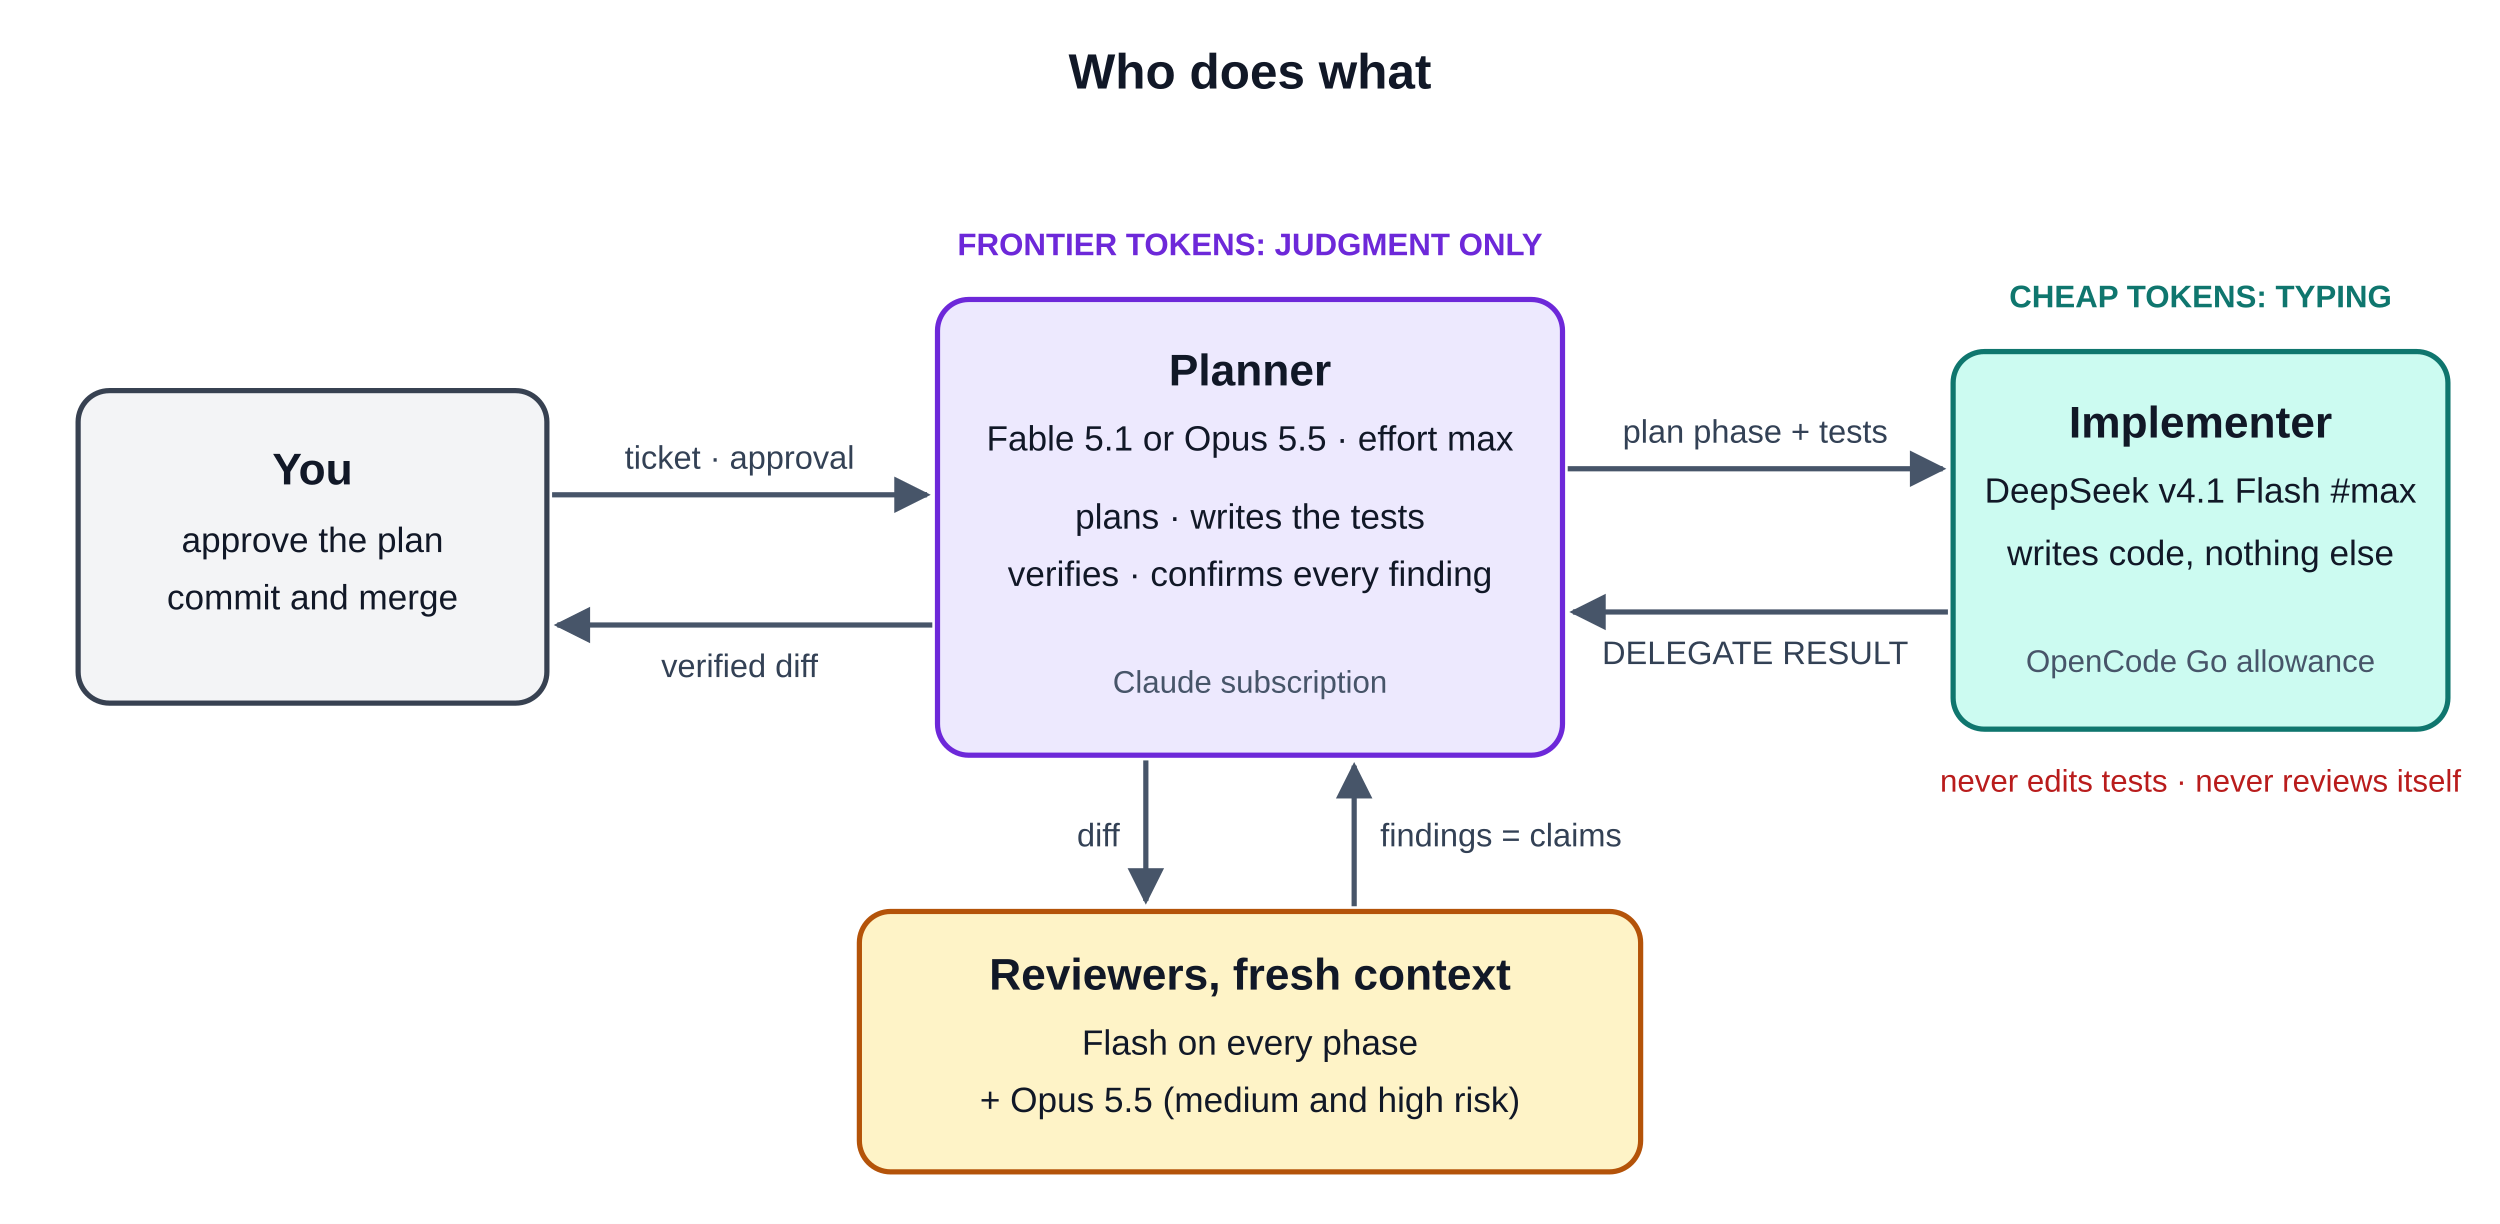
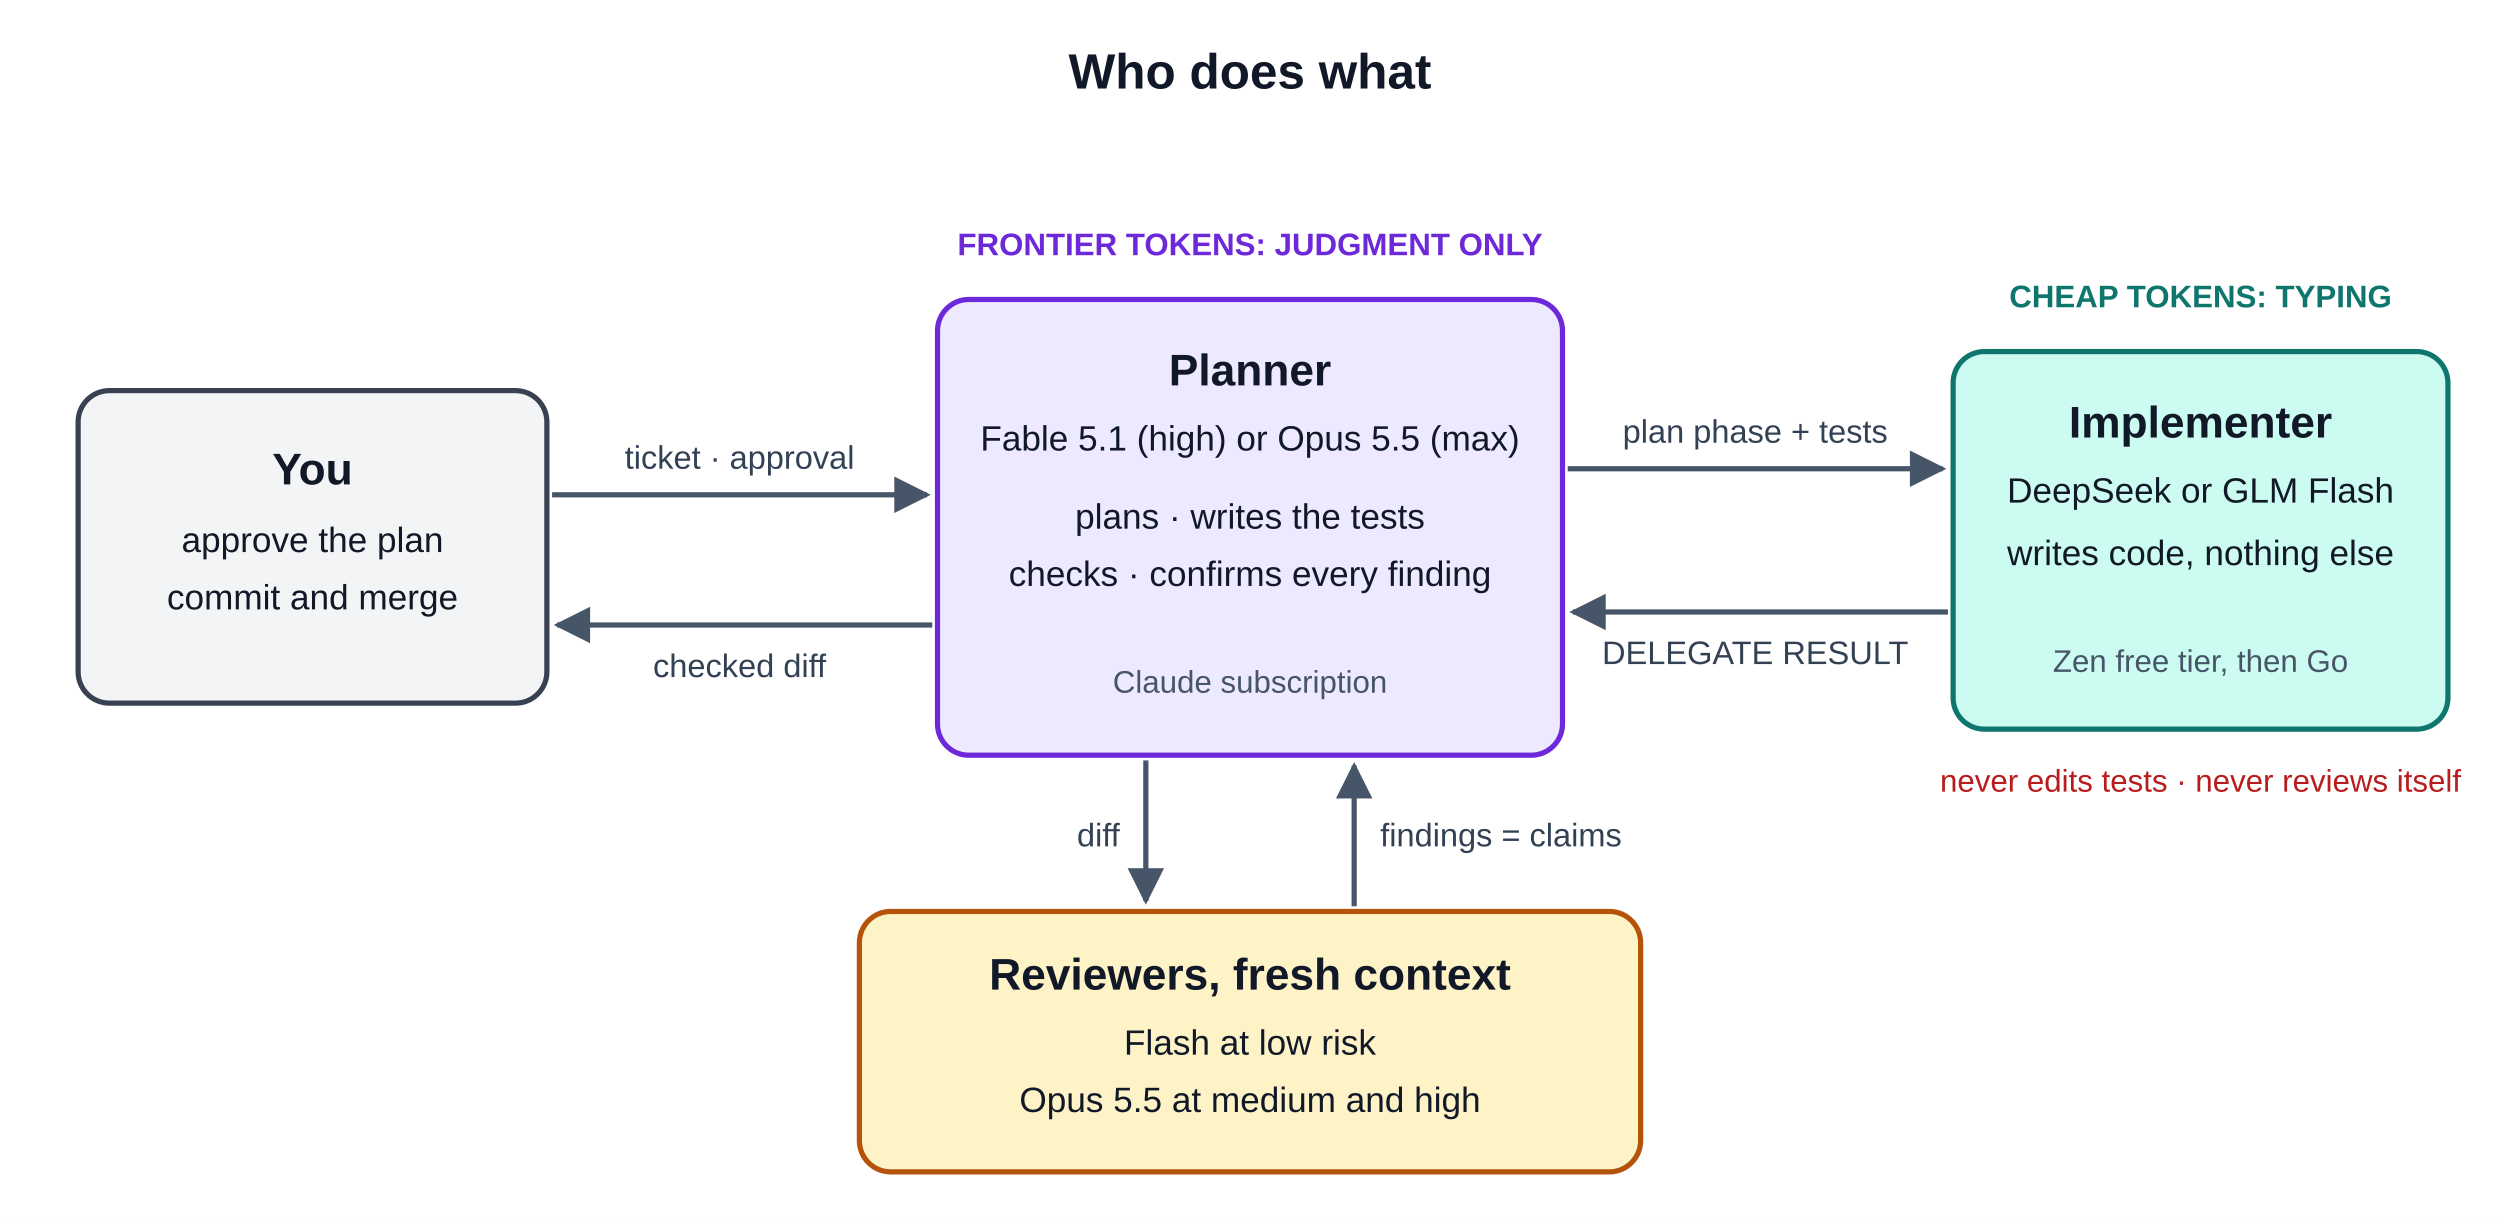
<svg xmlns="http://www.w3.org/2000/svg" viewBox="0 0 960 470" width="960" height="470">
  <defs>
    <marker id="a" viewBox="0 0 10 10" refX="9" refY="5" markerWidth="7" markerHeight="7" orient="auto-start-reverse">
      <path d="M0,0 L10,5 L0,10 z" fill="#475569" />
    </marker>
    <style>text{font-family:-apple-system,"Helvetica Neue",Arial,sans-serif;fill:#111827}.t{font-size:17px;font-weight:700}.s{font-size:13.5px}.m{font-size:12px;fill:#475569}.l{font-size:12.5px;fill:#334155}</style>
  </defs>
  <rect width="960" height="470" fill="#ffffff" />
  <text x="480" y="34" text-anchor="middle" class="t" style="font-size:19px">Who does what</text>
  <text x="480" y="98" text-anchor="middle" class="m" style="fill:#6d28d9;font-weight:600">FRONTIER TOKENS: JUDGMENT ONLY</text>
  <text x="845" y="118" text-anchor="middle" class="m" style="fill:#0f766e;font-weight:600">CHEAP TOKENS: TYPING</text>
  <rect x="30" y="150" width="180" height="120" rx="12" fill="#f3f4f6" stroke="#374151" stroke-width="2" />
  <text x="120" y="186" text-anchor="middle" class="t">You</text>
  <text x="120" y="212" text-anchor="middle" class="s">approve the plan</text>
  <text x="120" y="234" text-anchor="middle" class="s">commit and merge</text>
  <rect x="360" y="115" width="240" height="175" rx="12" fill="#ede9fe" stroke="#6d28d9" stroke-width="2" />
  <text x="480" y="148" text-anchor="middle" class="t">Planner</text>
-   <text x="480" y="173" text-anchor="middle" class="s">Fable 5.1 or Opus 5.5 · effort max</text>
+   <text x="480" y="173" text-anchor="middle" class="s">Fable 5.1 (high) or Opus 5.5 (max)</text>
  <text x="480" y="203" text-anchor="middle" class="s">plans · writes the tests</text>
-   <text x="480" y="225" text-anchor="middle" class="s">verifies · confirms every finding</text>
+   <text x="480" y="225" text-anchor="middle" class="s">checks · confirms every finding</text>
  <text x="480" y="266" text-anchor="middle" class="m">Claude subscription</text>
  <rect x="750" y="135" width="190" height="145" rx="12" fill="#ccfbf1" stroke="#0f766e" stroke-width="2" />
  <text x="845" y="168" text-anchor="middle" class="t">Implementer</text>
-   <text x="845" y="193" text-anchor="middle" class="s">DeepSeek v4.1 Flash #max</text>
+   <text x="845" y="193" text-anchor="middle" class="s">DeepSeek or GLM Flash</text>
  <text x="845" y="217" text-anchor="middle" class="s">writes code, nothing else</text>
-   <text x="845" y="258" text-anchor="middle" class="m">OpenCode Go allowance</text>
+   <text x="845" y="258" text-anchor="middle" class="m">Zen free tier, then Go</text>
  <text x="845" y="304" text-anchor="middle" class="m" style="fill:#b91c1c">never edits tests · never reviews itself</text>
  <rect x="330" y="350" width="300" height="100" rx="12" fill="#fef3c7" stroke="#b45309" stroke-width="2" />
  <text x="480" y="380" text-anchor="middle" class="t">Reviewers, fresh context</text>
-   <text x="480" y="405" text-anchor="middle" class="s">Flash on every phase</text>
-   <text x="480" y="427" text-anchor="middle" class="s">+ Opus 5.5 (medium and high risk)</text>
+   <text x="480" y="405" text-anchor="middle" class="s">Flash at low risk</text>
+   <text x="480" y="427" text-anchor="middle" class="s">Opus 5.5 at medium and high</text>
  <line x1="212" y1="190" x2="356" y2="190" stroke="#475569" stroke-width="2" marker-end="url(#a)" />
  <text x="284" y="180" text-anchor="middle" class="l">ticket · approval</text>
  <line x1="358" y1="240" x2="214" y2="240" stroke="#475569" stroke-width="2" marker-end="url(#a)" />
-   <text x="284" y="260" text-anchor="middle" class="l">verified diff</text>
+   <text x="284" y="260" text-anchor="middle" class="l">checked diff</text>
  <line x1="602" y1="180" x2="746" y2="180" stroke="#475569" stroke-width="2" marker-end="url(#a)" />
  <text x="674" y="170" text-anchor="middle" class="l">plan phase + tests</text>
  <line x1="748" y1="235" x2="604" y2="235" stroke="#475569" stroke-width="2" marker-end="url(#a)" />
  <text x="674" y="255" text-anchor="middle" class="l">DELEGATE RESULT</text>
  <line x1="440" y1="292" x2="440" y2="346" stroke="#475569" stroke-width="2" marker-end="url(#a)" />
  <text x="430" y="325" text-anchor="end" class="l">diff</text>
  <line x1="520" y1="348" x2="520" y2="294" stroke="#475569" stroke-width="2" marker-end="url(#a)" />
  <text x="530" y="325" class="l">findings = claims</text>
</svg>
